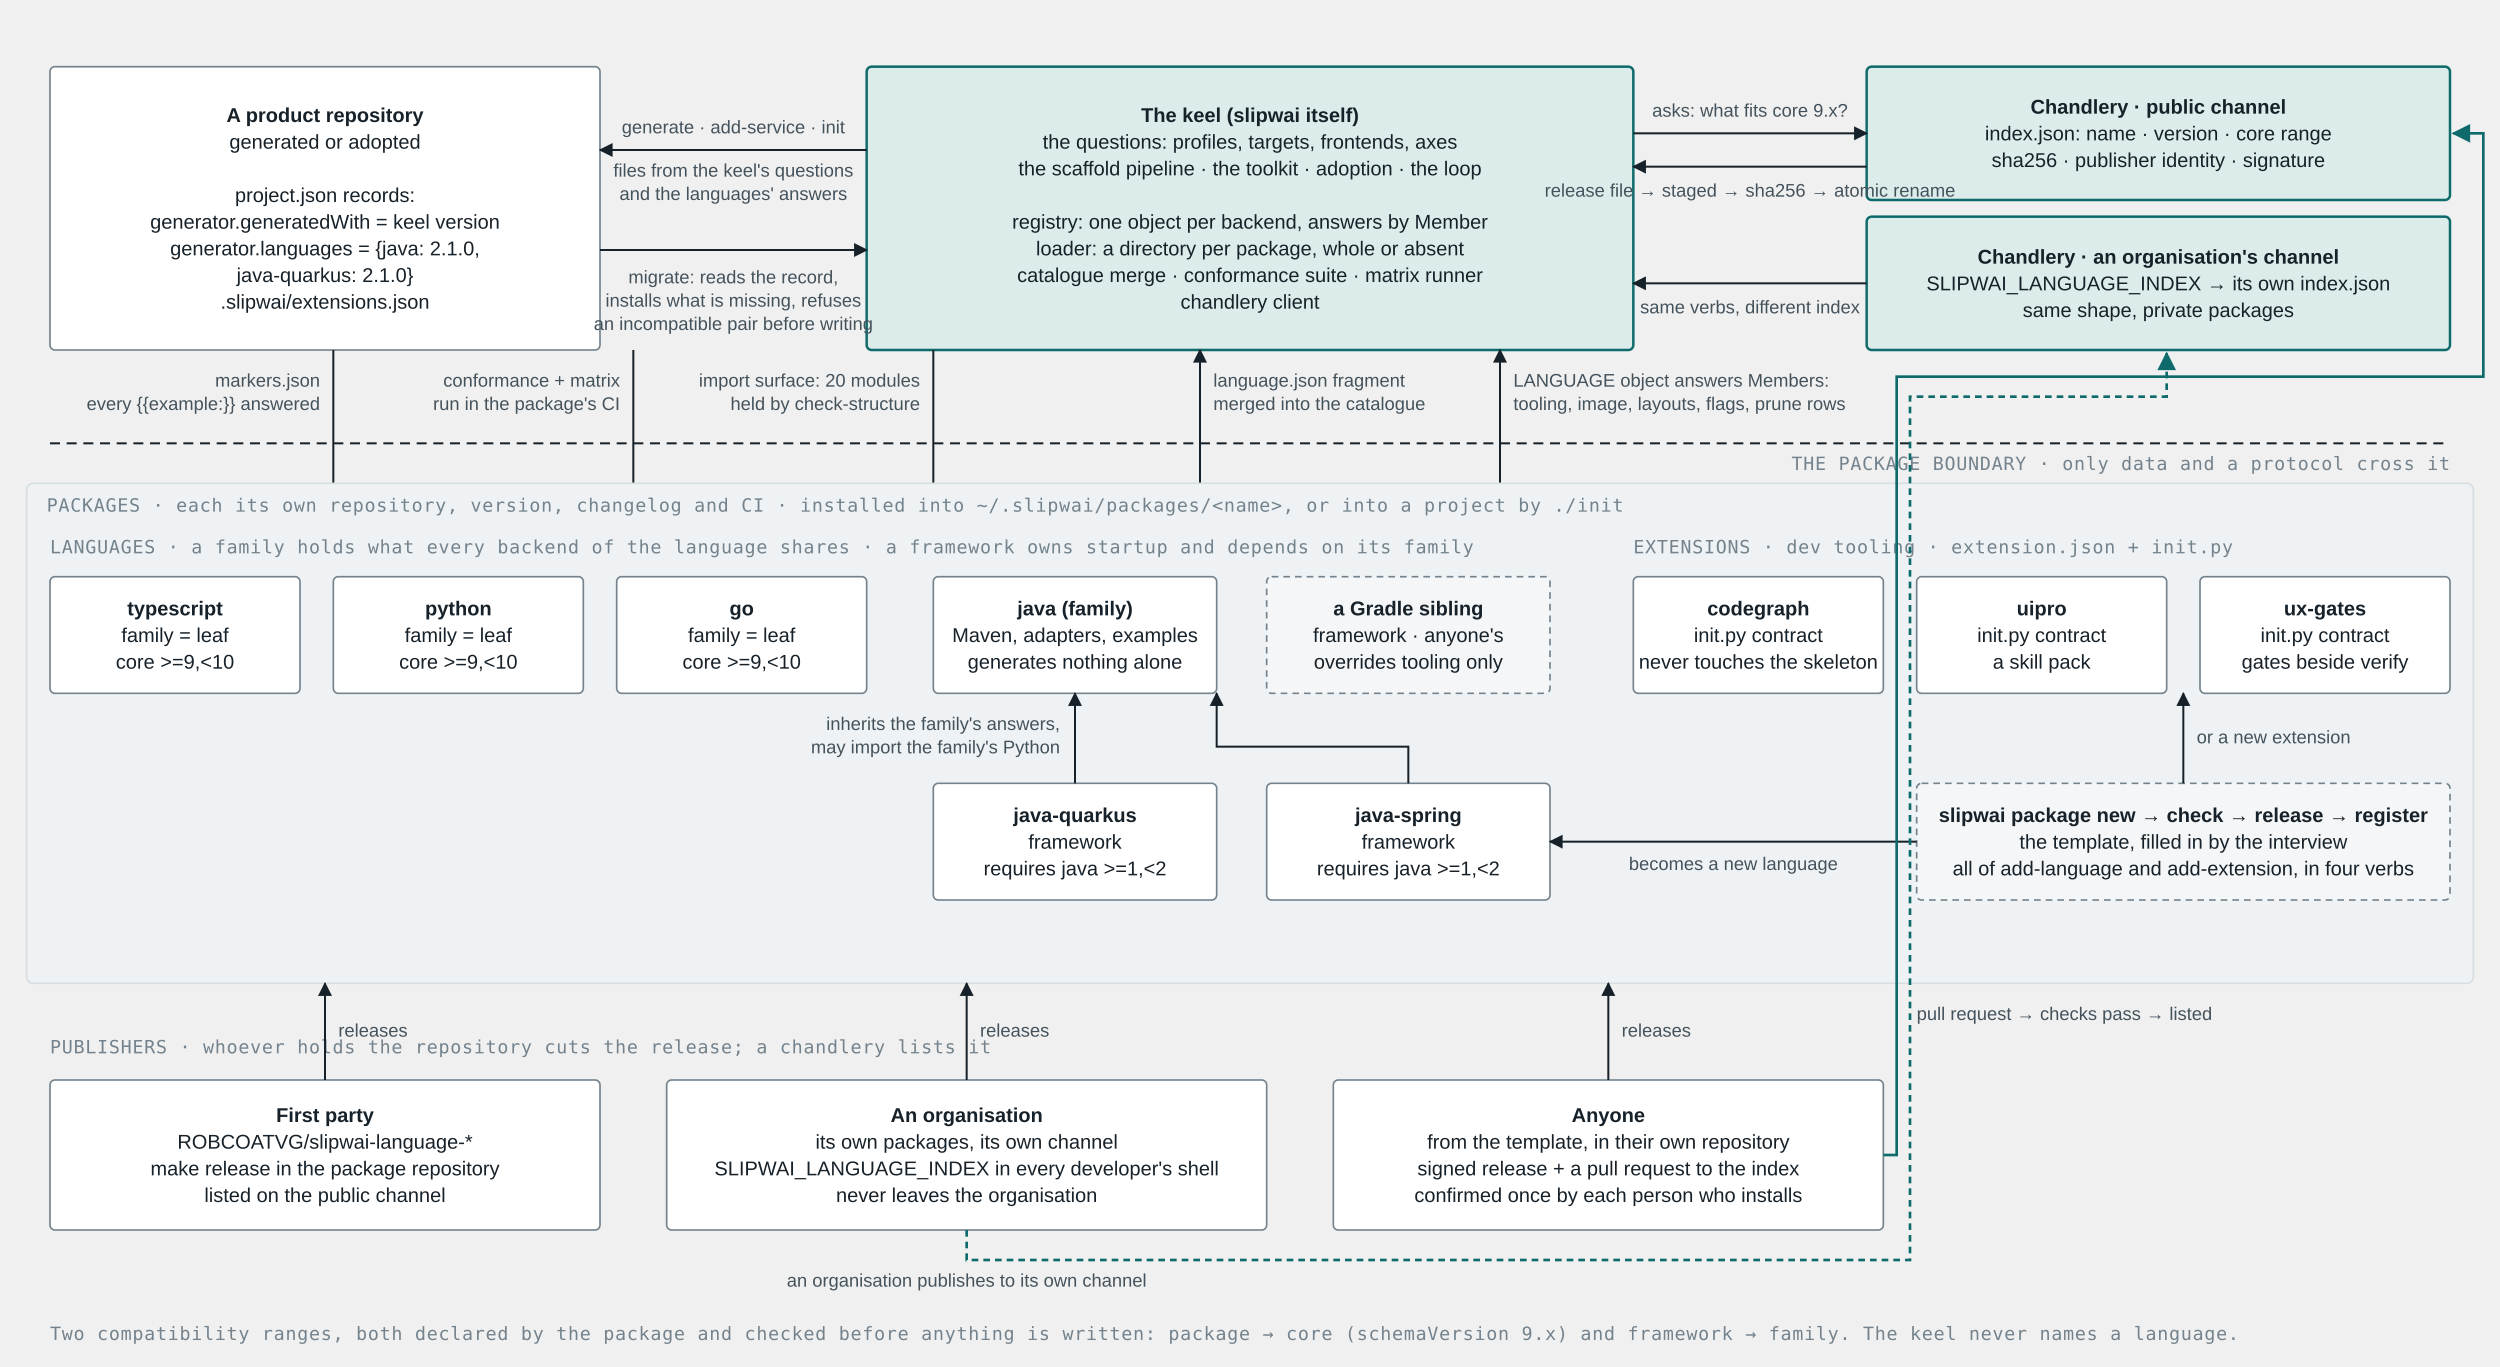
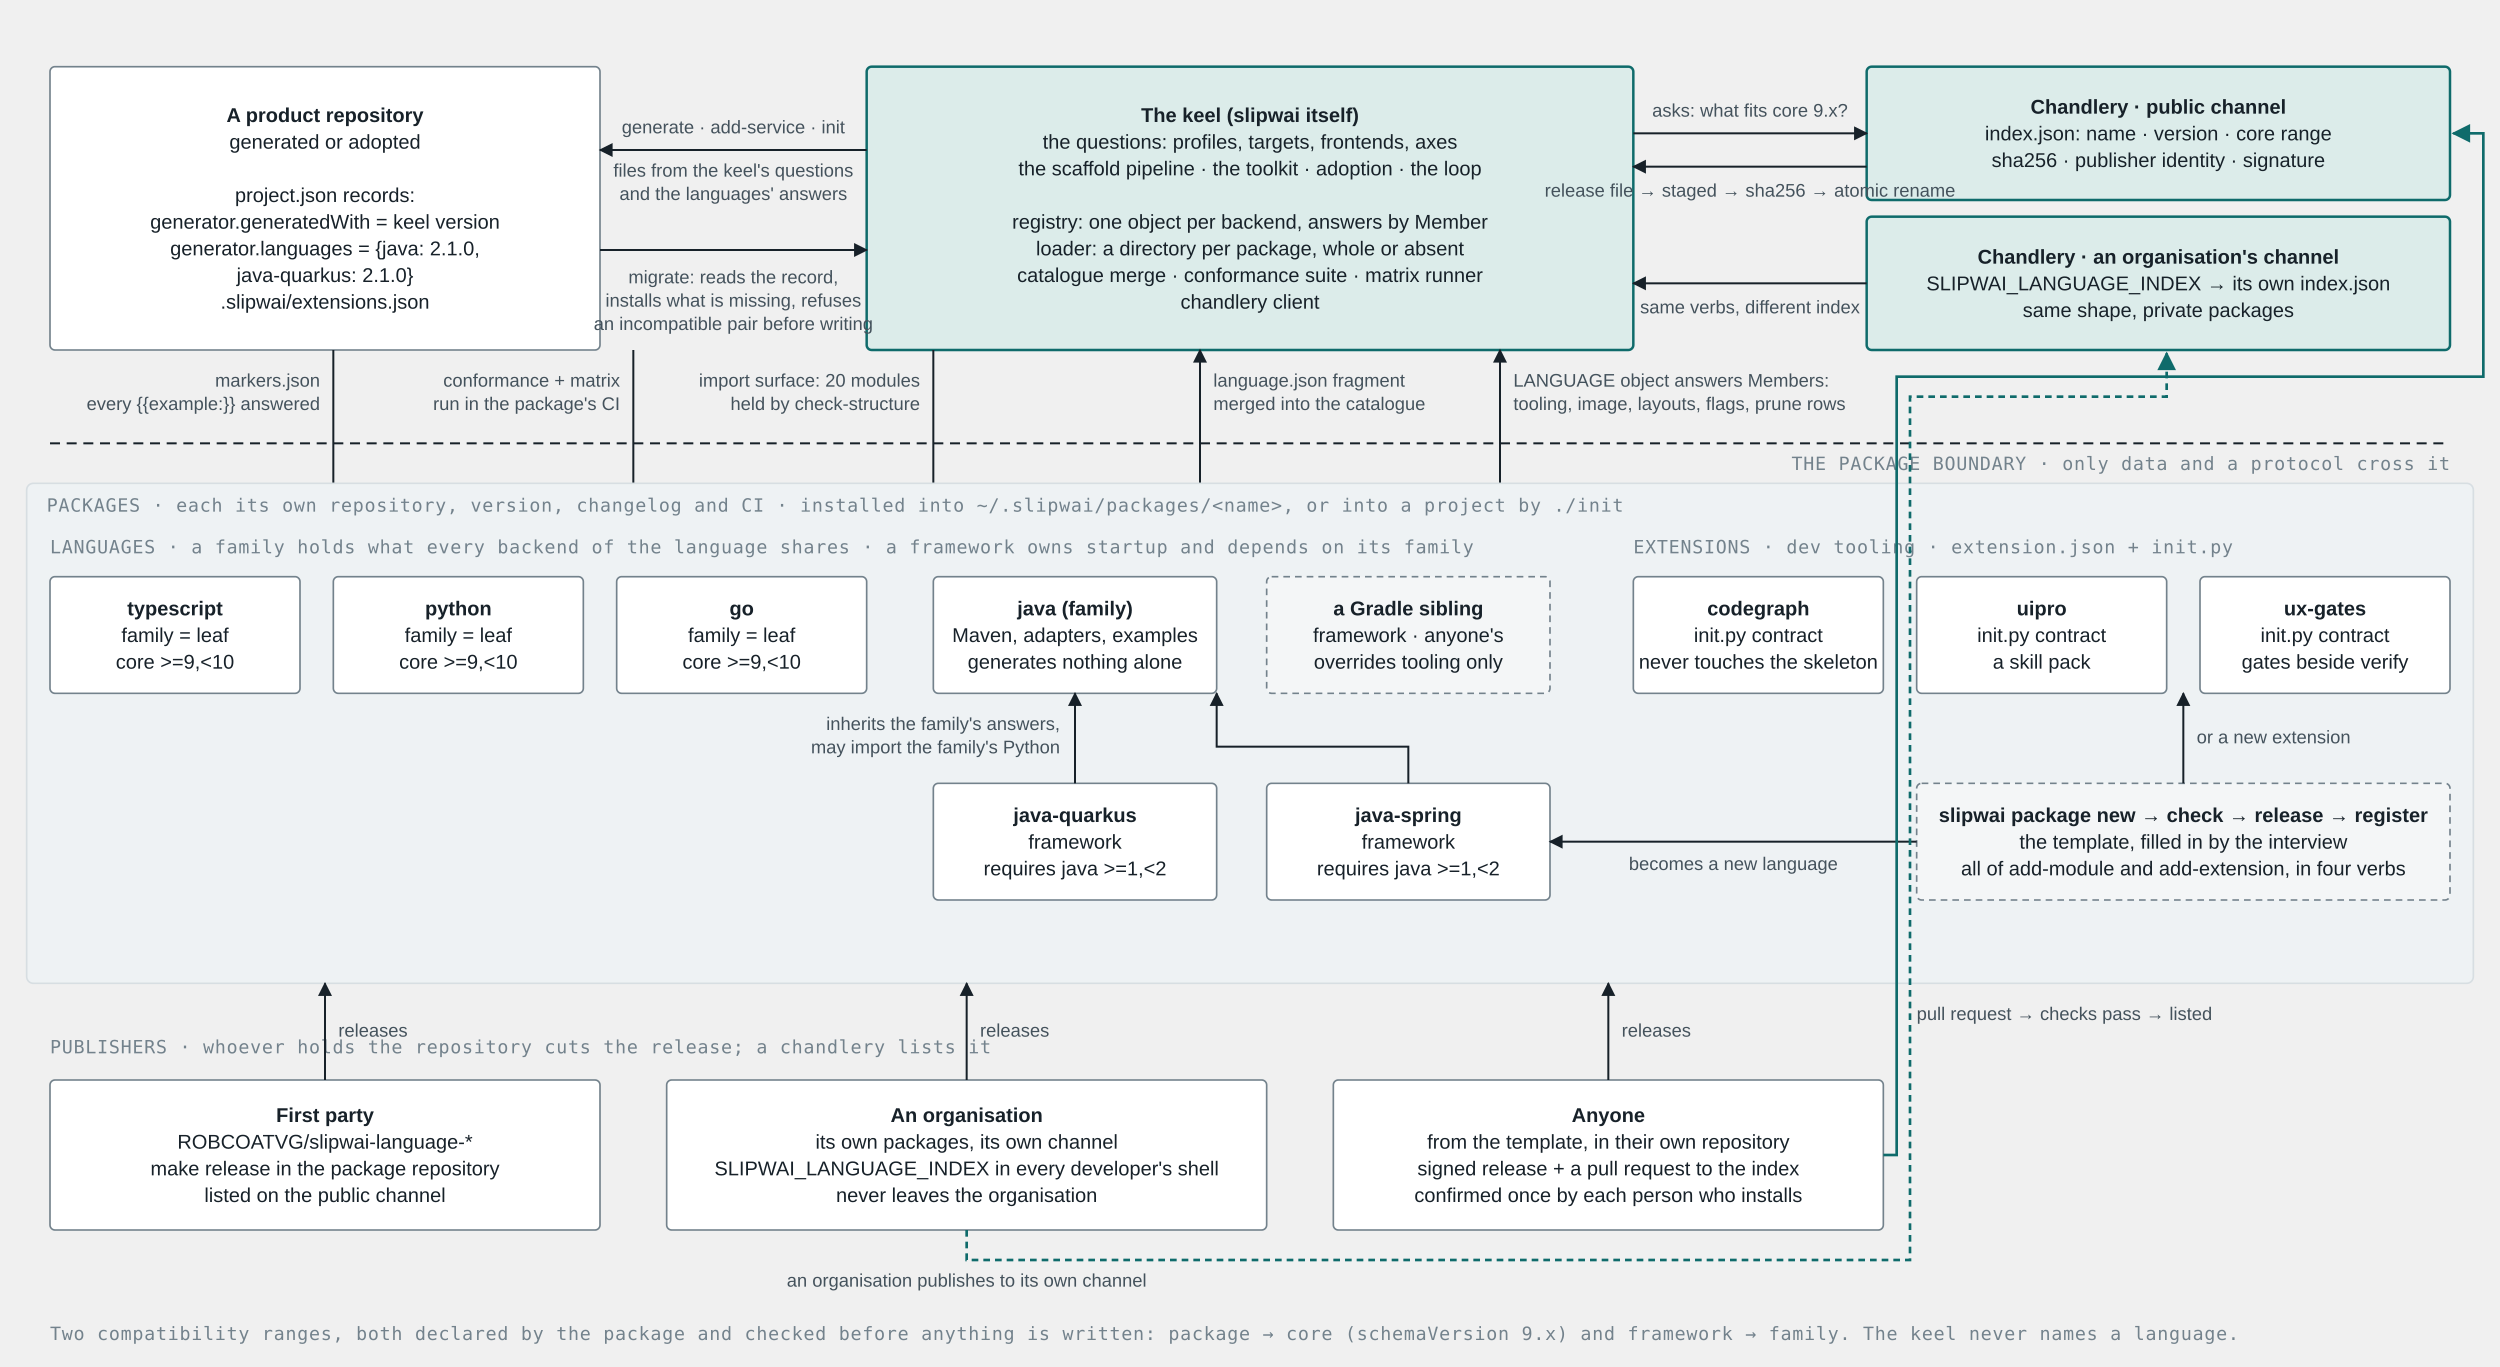
<svg xmlns="http://www.w3.org/2000/svg" viewBox="0 0 1500 820" role="img" aria-label="How language and extension packages, the chandlery, the keel and a product repository link: what crosses the package boundary and who publishes">
  <defs>
    <marker id="ah" viewBox="0 0 10 10" refX="9" refY="5" markerWidth="7" markerHeight="7" orient="auto-start-reverse">
      <path d="M0,0 L10,5 L0,10 z" fill="currentColor" />
    </marker>
    <marker id="ah-hl" viewBox="0 0 10 10" refX="9" refY="5" markerWidth="7" markerHeight="7" orient="auto-start-reverse">
      <path d="M0,0 L10,5 L0,10 z" class="ahhl" />
    </marker>
  </defs>
  <style>
svg{color:#172129;font-family:"IBM Plex Sans",system-ui,-apple-system,"Segoe UI",Arial,sans-serif}
.box{fill:#fff;stroke:#73828c;stroke-width:1}.box.hl{fill:#dcecea;stroke:#0f6b6b;stroke-width:1.5}.box.dash{stroke-dasharray:4 3;fill:#f4f6f7}
.band{fill:#eef2f4;stroke:#d7dee2}.bandt{fill:#73828c;font-family:"IBM Plex Mono",ui-monospace,Menlo,monospace;letter-spacing:.04em}
.bar{fill:#f1e9d2;stroke:#8a6d24}.trunk{fill:#dcecea;stroke:#0f6b6b;stroke-width:1.2}
text{fill:#172129}.lbl{fill:#44525c}.arr{stroke:#172129;stroke-width:1.2;fill:none}.arr.hl{stroke:#0f6b6b;stroke-width:1.6}.arr.dash{stroke-dasharray:4 3}
#ah path{fill:#172129}.ahhl{fill:#0f6b6b}
</style>
  <rect class="box " x="30" y="40" width="330" height="170" rx="3" />
  <text x="195.0" y="73.2" text-anchor="middle" font-size="12" font-weight="600">A product repository</text>
  <text x="195.0" y="89.2" text-anchor="middle" font-size="12">generated or adopted</text>
  <text x="195.0" y="105.2" text-anchor="middle" font-size="12" />
  <text x="195.0" y="121.2" text-anchor="middle" font-size="12">project.json records:</text>
  <text x="195.0" y="137.2" text-anchor="middle" font-size="12">generator.generatedWith = keel version</text>
  <text x="195.0" y="153.2" text-anchor="middle" font-size="12">generator.languages = {java: 2.1.0,</text>
  <text x="195.0" y="169.2" text-anchor="middle" font-size="12">  java-quarkus: 2.1.0}</text>
  <text x="195.0" y="185.2" text-anchor="middle" font-size="12">.slipwai/extensions.json</text>
  <rect class="box hl" x="520" y="40" width="460" height="170" rx="3" />
  <text x="750.0" y="73.2" text-anchor="middle" font-size="12" font-weight="600">The keel  (slipwai itself)</text>
  <text x="750.0" y="89.2" text-anchor="middle" font-size="12">the questions: profiles, targets, frontends, axes</text>
  <text x="750.0" y="105.2" text-anchor="middle" font-size="12">the scaffold pipeline · the toolkit · adoption · the loop</text>
  <text x="750.0" y="121.2" text-anchor="middle" font-size="12" />
  <text x="750.0" y="137.2" text-anchor="middle" font-size="12">registry: one object per backend, answers by Member</text>
  <text x="750.0" y="153.2" text-anchor="middle" font-size="12">loader: a directory per package, whole or absent</text>
  <text x="750.0" y="169.2" text-anchor="middle" font-size="12">catalogue merge · conformance suite · matrix runner</text>
  <text x="750.0" y="185.2" text-anchor="middle" font-size="12">chandlery client</text>
  <rect class="box hl" x="1120" y="40" width="350" height="80" rx="3" />
  <text x="1295.0" y="68.2" text-anchor="middle" font-size="12" font-weight="600">Chandlery · public channel</text>
  <text x="1295.0" y="84.2" text-anchor="middle" font-size="12">index.json: name · version · core range</text>
  <text x="1295.0" y="100.2" text-anchor="middle" font-size="12">sha256 · publisher identity · signature</text>
  <rect class="box hl" x="1120" y="130" width="350" height="80" rx="3" />
  <text x="1295.0" y="158.2" text-anchor="middle" font-size="12" font-weight="600">Chandlery · an organisation's channel</text>
  <text x="1295.0" y="174.2" text-anchor="middle" font-size="12">SLIPWAI_LANGUAGE_INDEX → its own index.json</text>
  <text x="1295.0" y="190.2" text-anchor="middle" font-size="12">same shape, private packages</text>
  <path class="arr " d="M 980,80 L 1120,80" marker-end="url(#ah)" />
  <text class="lbl" x="1050.0" y="70" text-anchor="middle" font-size="11">asks: what fits core 9.x?</text>
  <path class="arr " d="M 1120,100 L 980,100" marker-end="url(#ah)" />
  <text class="lbl" x="1050.0" y="118" text-anchor="middle" font-size="11">release file → staged → sha256 → atomic rename</text>
  <path class="arr " d="M 1120,170 L 980,170" marker-end="url(#ah)" />
  <text class="lbl" x="1050.0" y="188" text-anchor="middle" font-size="11">same verbs, different index</text>
  <path class="arr " d="M 520,90 L 360,90" marker-end="url(#ah)" />
  <text class="lbl" x="440.0" y="80" text-anchor="middle" font-size="11">generate · add-service · init</text>
  <text class="lbl" x="440" y="106" font-size="11" text-anchor="middle">files from the keel's questions</text>
  <text class="lbl" x="440" y="120" font-size="11" text-anchor="middle">and the languages' answers</text>
  <path class="arr " d="M 360,150 L 520,150" marker-end="url(#ah)" />
  <text class="lbl" x="440.0" y="170" text-anchor="middle" font-size="11">migrate: reads the record,</text>
  <text class="lbl" x="440" y="184" font-size="11" text-anchor="middle">installs what is missing, refuses</text>
  <text class="lbl" x="440" y="198" font-size="11" text-anchor="middle">an incompatible pair before writing</text>
  <line x1="30" y1="266" x2="1470" y2="266" stroke="currentColor" stroke-dasharray="6 4" stroke-width="1.2" />
  <text x="1470" y="282" font-size="11" class="bandt" text-anchor="end">THE PACKAGE BOUNDARY · only data and a protocol cross it</text>
  <path class="arr " d="M 560,210 L 560,300" marker-end="url(#ah)" />
  <text class="lbl" x="552" y="232" text-anchor="end" font-size="11">import surface: 20 modules</text>
  <text class="lbl" x="552" y="246" font-size="11" text-anchor="end">held by check-structure</text>
  <path class="arr " d="M 380,210 L 380,300" marker-end="url(#ah)" />
  <text class="lbl" x="372" y="232" text-anchor="end" font-size="11">conformance + matrix</text>
  <text class="lbl" x="372" y="246" font-size="11" text-anchor="end">run in the package's CI</text>
  <path class="arr " d="M 200,210 L 200,300" marker-end="url(#ah)" />
  <text class="lbl" x="192" y="232" text-anchor="end" font-size="11">markers.json</text>
  <text class="lbl" x="192" y="246" font-size="11" text-anchor="end">every {{example:}} answered</text>
  <path class="arr " d="M 720,300 L 720,210" marker-end="url(#ah)" />
  <text class="lbl" x="728" y="232" text-anchor="start" font-size="11">language.json fragment</text>
  <text class="lbl" x="728" y="246" font-size="11" text-anchor="start">merged into the catalogue</text>
  <path class="arr " d="M 900,300 L 900,210" marker-end="url(#ah)" />
  <text class="lbl" x="908" y="232" text-anchor="start" font-size="11">LANGUAGE object answers Members:</text>
  <text class="lbl" x="908" y="246" font-size="11" text-anchor="start">tooling, image, layouts, flags, prune rows</text>
  <rect class="band" x="16" y="290" width="1468" height="300" rx="4" />
  <text class="bandt" x="28" y="307" font-size="11">PACKAGES · each its own repository, version, changelog and CI · installed into ~/.slipwai/packages/&lt;name&gt;, or into a project by ./init</text>
  <text x="30" y="332" font-size="11" class="bandt">LANGUAGES · a family holds what every backend of the language shares · a framework owns startup and depends on its family</text>
  <rect class="box " x="30" y="346" width="150" height="70" rx="3" />
  <text x="105.0" y="369.2" text-anchor="middle" font-size="12" font-weight="600">typescript</text>
  <text x="105.0" y="385.2" text-anchor="middle" font-size="12">family = leaf</text>
  <text x="105.0" y="401.2" text-anchor="middle" font-size="12">core &gt;=9,&lt;10</text>
  <rect class="box " x="200" y="346" width="150" height="70" rx="3" />
  <text x="275.0" y="369.2" text-anchor="middle" font-size="12" font-weight="600">python</text>
  <text x="275.0" y="385.2" text-anchor="middle" font-size="12">family = leaf</text>
  <text x="275.0" y="401.2" text-anchor="middle" font-size="12">core &gt;=9,&lt;10</text>
  <rect class="box " x="370" y="346" width="150" height="70" rx="3" />
  <text x="445.0" y="369.2" text-anchor="middle" font-size="12" font-weight="600">go</text>
  <text x="445.0" y="385.2" text-anchor="middle" font-size="12">family = leaf</text>
  <text x="445.0" y="401.2" text-anchor="middle" font-size="12">core &gt;=9,&lt;10</text>
  <rect class="box " x="560" y="346" width="170" height="70" rx="3" />
  <text x="645.0" y="369.2" text-anchor="middle" font-size="12" font-weight="600">java  (family)</text>
  <text x="645.0" y="385.2" text-anchor="middle" font-size="12">Maven, adapters, examples</text>
  <text x="645.0" y="401.2" text-anchor="middle" font-size="12">generates nothing alone</text>
  <rect class="box " x="560" y="470" width="170" height="70" rx="3" />
  <text x="645.0" y="493.2" text-anchor="middle" font-size="12" font-weight="600">java-quarkus</text>
  <text x="645.0" y="509.2" text-anchor="middle" font-size="12">framework</text>
  <text x="645.0" y="525.2" text-anchor="middle" font-size="12">requires java &gt;=1,&lt;2</text>
  <rect class="box " x="760" y="470" width="170" height="70" rx="3" />
  <text x="845.0" y="493.2" text-anchor="middle" font-size="12" font-weight="600">java-spring</text>
  <text x="845.0" y="509.2" text-anchor="middle" font-size="12">framework</text>
  <text x="845.0" y="525.2" text-anchor="middle" font-size="12">requires java &gt;=1,&lt;2</text>
  <path class="arr " d="M 645,470 L 645,416" marker-end="url(#ah)" />
  <text class="lbl" x="636" y="438" text-anchor="end" font-size="11">inherits the family's answers,</text>
  <text class="lbl" x="636" y="452" font-size="11" text-anchor="end">may import the family's Python</text>
  <path class="arr " d="M 845,470 L 845,448 L 730,448 L 730,416" marker-end="url(#ah)" />
  <rect class="box dash" x="760" y="346" width="170" height="70" rx="3" />
  <text x="845.0" y="369.2" text-anchor="middle" font-size="12" font-weight="600">a Gradle sibling</text>
  <text x="845.0" y="385.2" text-anchor="middle" font-size="12">framework · anyone's</text>
  <text x="845.0" y="401.2" text-anchor="middle" font-size="12">overrides tooling only</text>
  <text x="980" y="332" font-size="11" class="bandt">EXTENSIONS · dev tooling · extension.json + init.py</text>
  <rect class="box " x="980" y="346" width="150" height="70" rx="3" />
  <text x="1055.0" y="369.2" text-anchor="middle" font-size="12" font-weight="600">codegraph</text>
  <text x="1055.0" y="385.2" text-anchor="middle" font-size="12">init.py contract</text>
  <text x="1055.0" y="401.2" text-anchor="middle" font-size="12">never touches the skeleton</text>
  <rect class="box " x="1150" y="346" width="150" height="70" rx="3" />
  <text x="1225.0" y="369.2" text-anchor="middle" font-size="12" font-weight="600">uipro</text>
  <text x="1225.0" y="385.2" text-anchor="middle" font-size="12">init.py contract</text>
  <text x="1225.0" y="401.2" text-anchor="middle" font-size="12">a skill pack</text>
  <rect class="box " x="1320" y="346" width="150" height="70" rx="3" />
  <text x="1395.0" y="369.2" text-anchor="middle" font-size="12" font-weight="600">ux-gates</text>
  <text x="1395.0" y="385.2" text-anchor="middle" font-size="12">init.py contract</text>
  <text x="1395.0" y="401.2" text-anchor="middle" font-size="12">gates beside verify</text>
  <rect class="box dash" x="1150" y="470" width="320" height="70" rx="3" />
  <text x="1310.0" y="493.2" text-anchor="middle" font-size="12" font-weight="600">slipwai package new → check → release → register</text>
  <text x="1310.0" y="509.2" text-anchor="middle" font-size="12">the template, filled in by the interview</text>
-   <text x="1310.0" y="525.2" text-anchor="middle" font-size="12">all of add-language and add-extension, in four verbs</text>
+   <text x="1310.0" y="525.2" text-anchor="middle" font-size="12">all of add-module and add-extension, in four verbs</text>
  <path class="arr " d="M 1150,505 L 930,505" marker-end="url(#ah)" />
  <text class="lbl" x="1040.0" y="522" text-anchor="middle" font-size="11">becomes a new language</text>
  <path class="arr " d="M 1310,470 L 1310,416" marker-end="url(#ah)" />
  <text class="lbl" x="1318" y="446" text-anchor="start" font-size="11">or a new extension</text>
  <text x="30" y="632" font-size="11" class="bandt">PUBLISHERS · whoever holds the repository cuts the release; a chandlery lists it</text>
  <rect class="box " x="30" y="648" width="330" height="90" rx="3" />
  <text x="195.0" y="673.2" text-anchor="middle" font-size="12" font-weight="600">First party</text>
  <text x="195.0" y="689.2" text-anchor="middle" font-size="12">ROBCOATVG/slipwai-language-*</text>
  <text x="195.0" y="705.2" text-anchor="middle" font-size="12">make release in the package repository</text>
  <text x="195.0" y="721.2" text-anchor="middle" font-size="12">listed on the public channel</text>
  <rect class="box " x="400" y="648" width="360" height="90" rx="3" />
  <text x="580.0" y="673.2" text-anchor="middle" font-size="12" font-weight="600">An organisation</text>
  <text x="580.0" y="689.2" text-anchor="middle" font-size="12">its own packages, its own channel</text>
  <text x="580.0" y="705.2" text-anchor="middle" font-size="12">SLIPWAI_LANGUAGE_INDEX in every developer's shell</text>
  <text x="580.0" y="721.2" text-anchor="middle" font-size="12">never leaves the organisation</text>
  <rect class="box " x="800" y="648" width="330" height="90" rx="3" />
  <text x="965.0" y="673.2" text-anchor="middle" font-size="12" font-weight="600">Anyone</text>
  <text x="965.0" y="689.2" text-anchor="middle" font-size="12">from the template, in their own repository</text>
  <text x="965.0" y="705.2" text-anchor="middle" font-size="12">signed release + a pull request to the index</text>
  <text x="965.0" y="721.2" text-anchor="middle" font-size="12">confirmed once by each person who installs</text>
  <path class="arr " d="M 195,648 L 195,590" marker-end="url(#ah)" />
  <text class="lbl" x="203" y="622" text-anchor="start" font-size="11">releases</text>
  <path class="arr " d="M 580,648 L 580,590" marker-end="url(#ah)" />
  <text class="lbl" x="588" y="622" text-anchor="start" font-size="11">releases</text>
  <path class="arr " d="M 965,648 L 965,590" marker-end="url(#ah)" />
  <text class="lbl" x="973" y="622" text-anchor="start" font-size="11">releases</text>
  <path class="arr hl " d="M 1130,693 L 1138,693 L 1138,226 L 1490,226 L 1490,80 L 1472,80" marker-end="url(#ah-hl)" />
  <text class="lbl" x="1150" y="612" text-anchor="start" font-size="11">pull request → checks pass → listed</text>
  <path class="arr hl dash" d="M 580,738 L 580,756 L 1146,756 L 1146,238 L 1300,238 L 1300,212" marker-end="url(#ah-hl)" />
  <text class="lbl" x="580" y="772" font-size="11" text-anchor="middle">an organisation publishes to its own channel</text>
  <text x="30" y="804" font-size="11" class="bandt">Two compatibility ranges, both declared by the package and checked before anything is written: package → core (schemaVersion 9.x) and framework → family. The keel never names a language.</text>
</svg>
